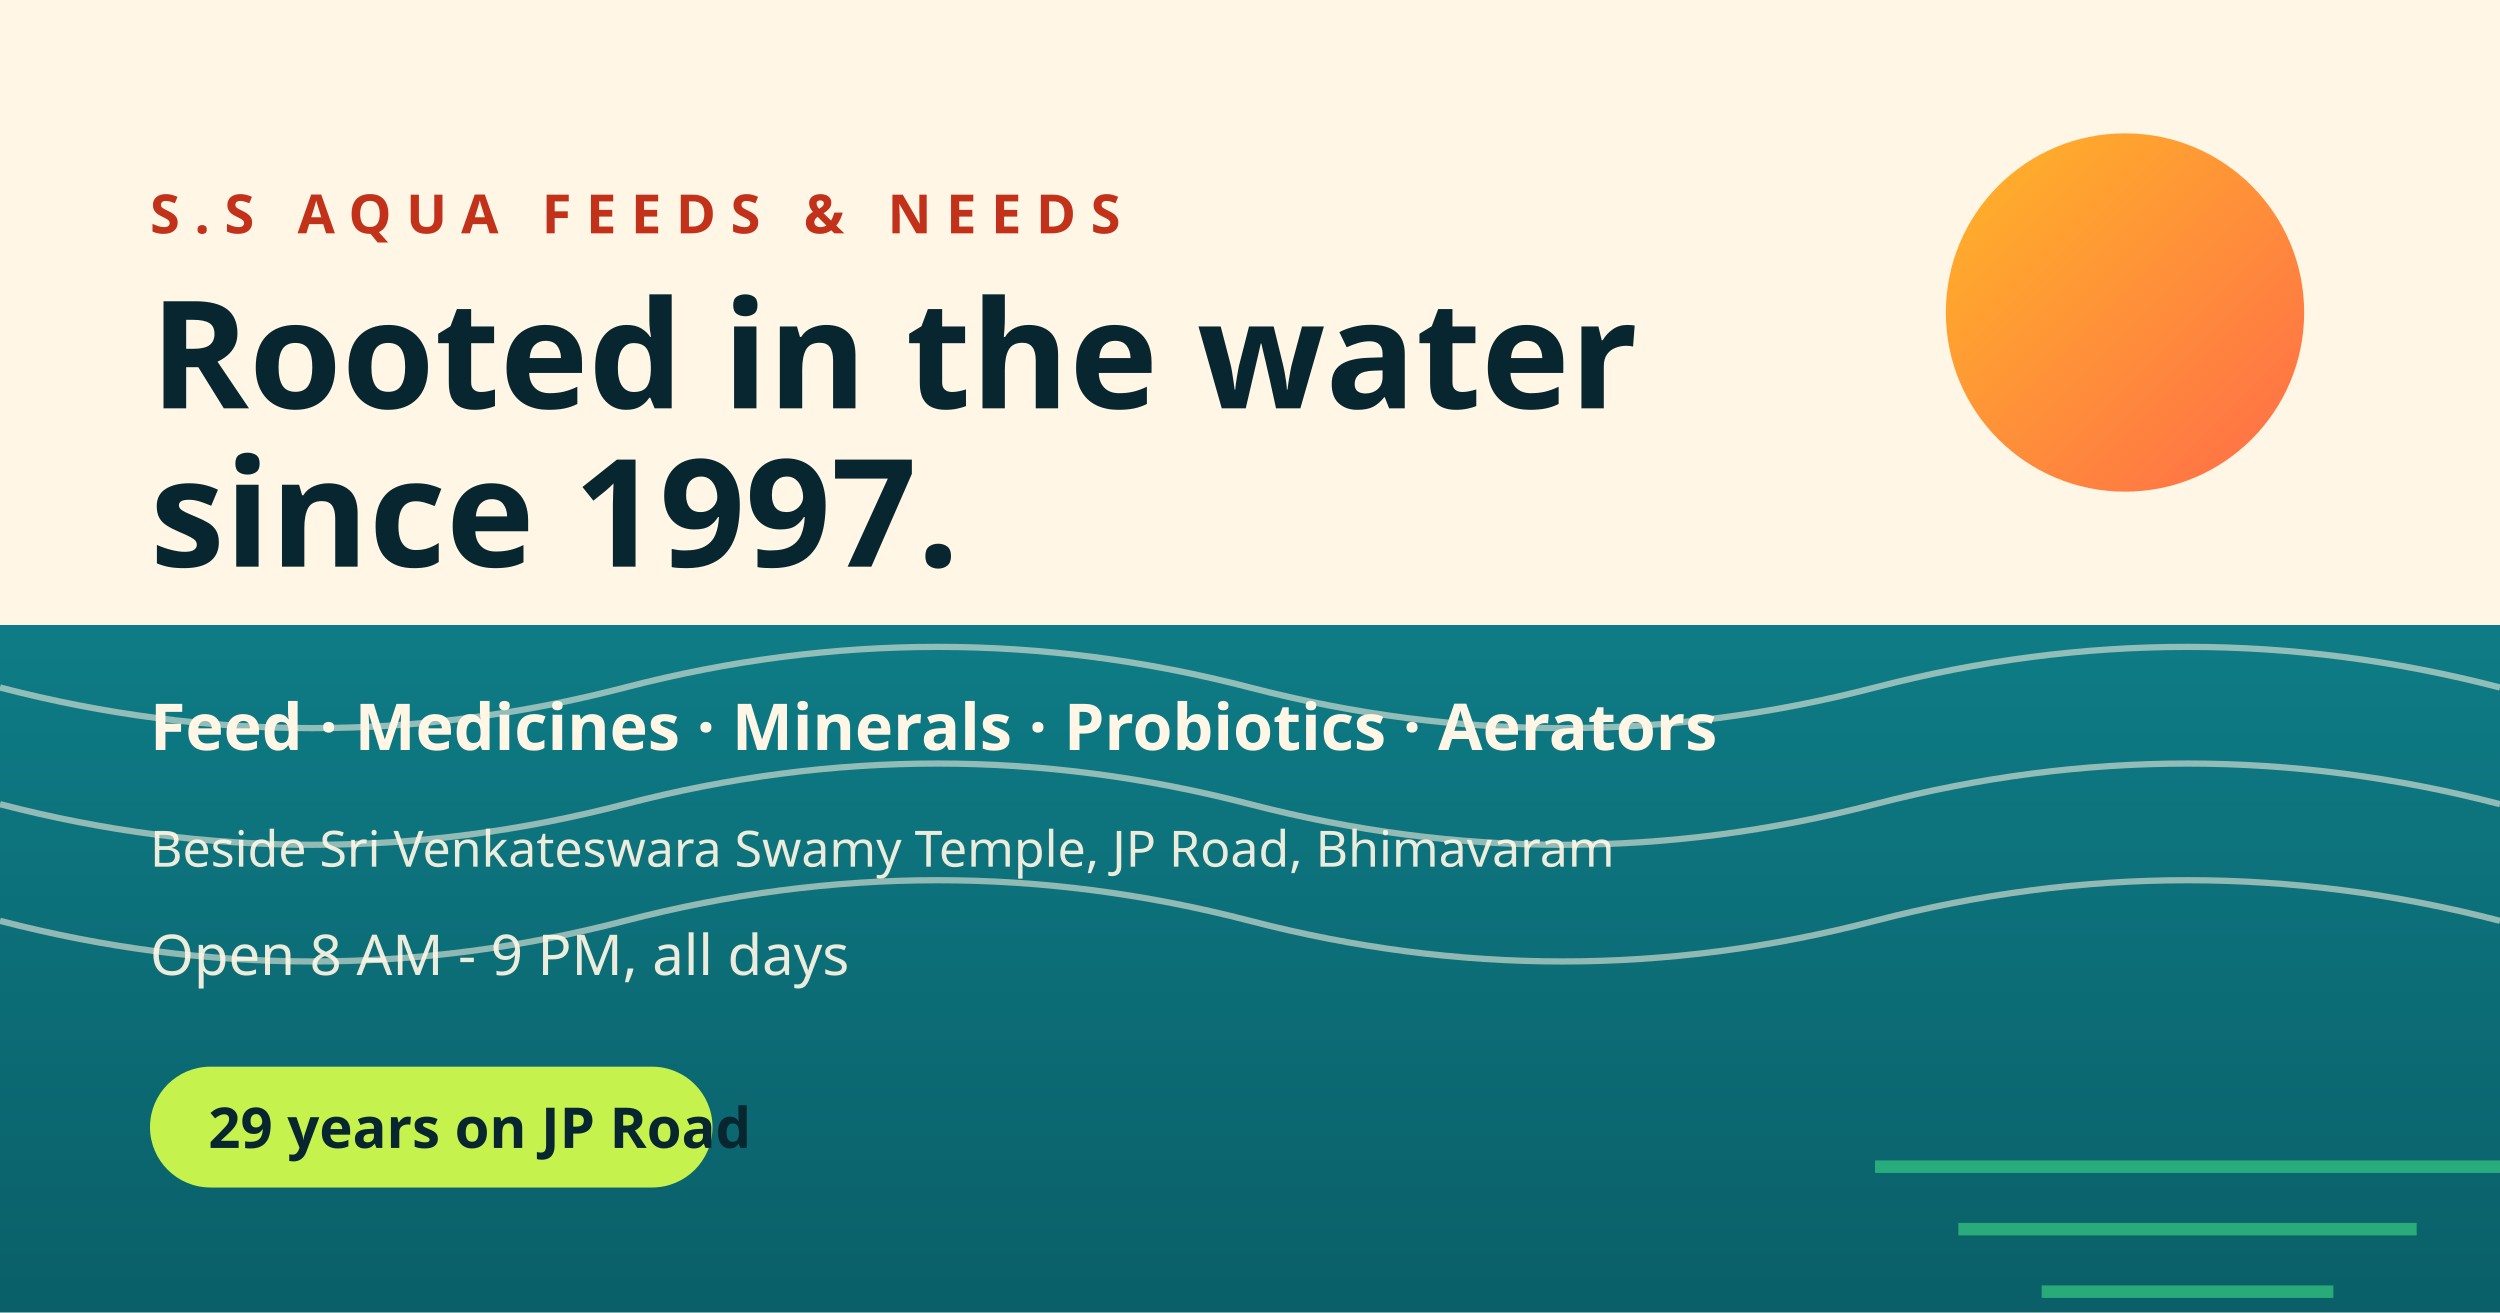
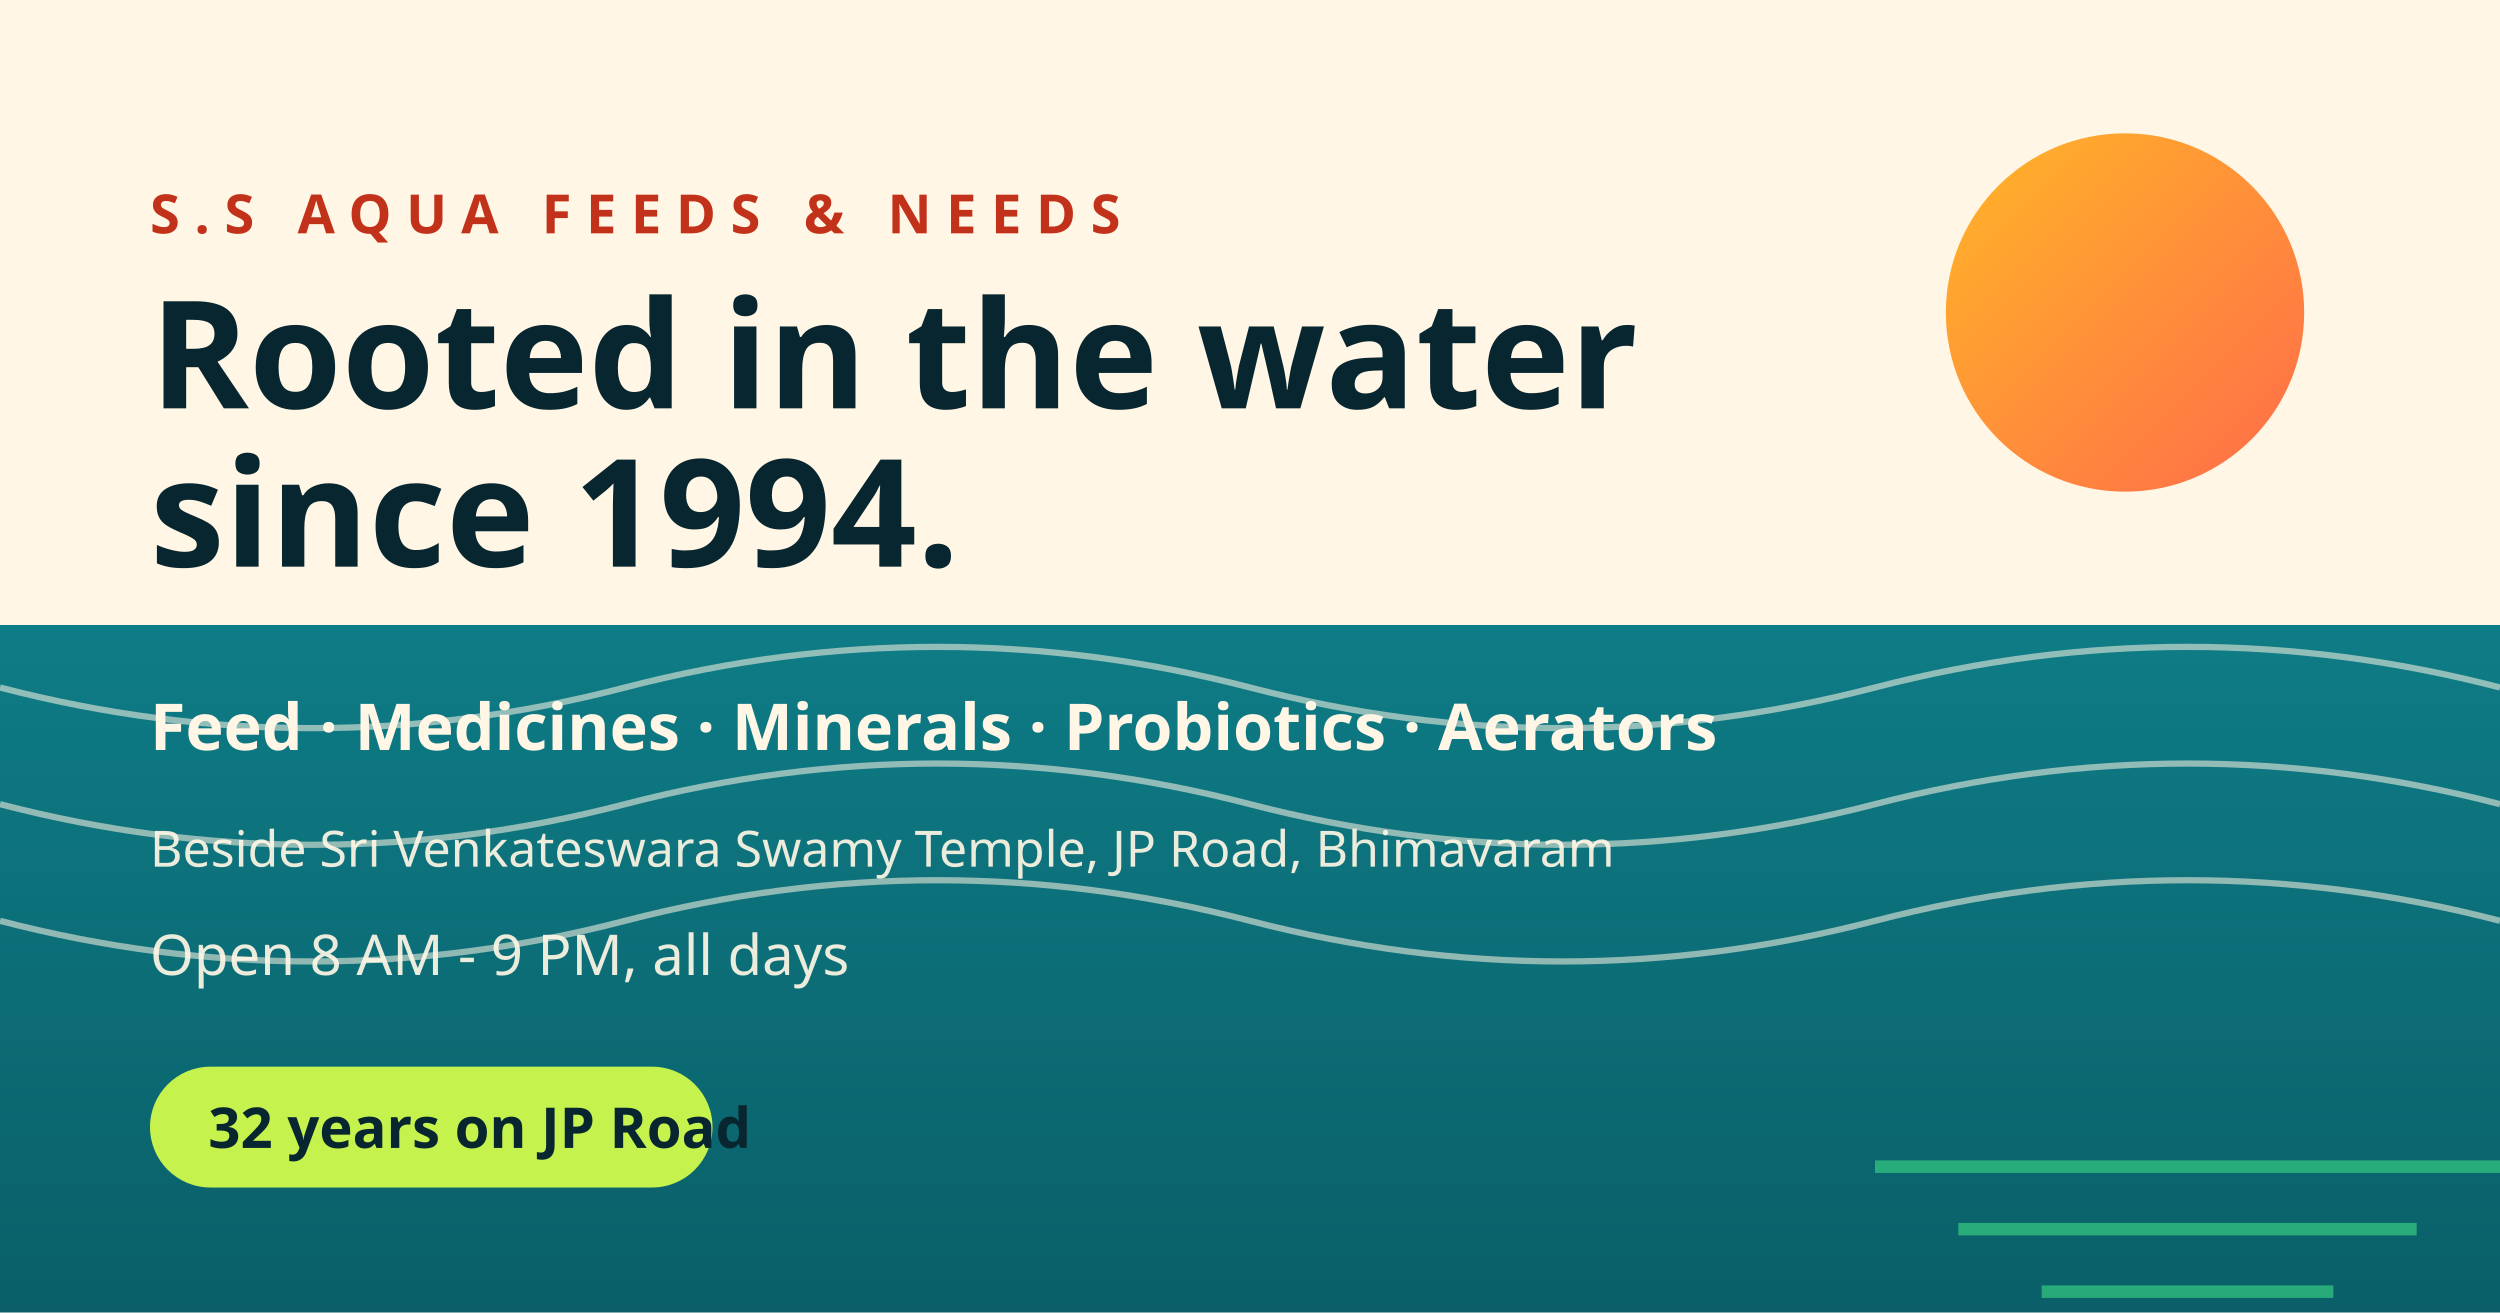
- <svg xmlns="http://www.w3.org/2000/svg" viewBox="0 0 1200 630" width="1200" height="630" role="img" aria-label="S.S Aqua Feeds and Needs, Bhimavaram — feed, medicine and pond supplies since 1997">
+ <svg xmlns="http://www.w3.org/2000/svg" viewBox="0 0 1200 630" width="1200" height="630" role="img" aria-label="S.S Aqua Feeds and Needs, Bhimavaram, feed, medicine and pond supplies since 1994">
  <defs>
    <linearGradient id="water" x1="0" y1="0" x2="0" y2="1">
      <stop offset="0%" stop-color="#0E7C86" />
      <stop offset="100%" stop-color="#0A5F68" />
    </linearGradient>
    <linearGradient id="sun" x1="0" y1="0" x2="1" y2="1">
      <stop offset="0%" stop-color="#FFB627" />
      <stop offset="100%" stop-color="#FF6B4A" />
    </linearGradient>
  </defs>
  <rect width="1200" height="630" fill="#FFF6E5" />
  <rect y="300" width="1200" height="330" fill="url(#water)" />
  <circle cx="1020" cy="150" r="86" fill="url(#sun)" />
  <g stroke="#FFF6E5" stroke-width="3" fill="none" opacity="0.55">
    <path d="M0 330c100 26 200 26 300 0s200-26 300 0 200 26 300 0 200-26 300 0" />
    <path d="M0 386c100 26 200 26 300 0s200-26 300 0 200 26 300 0 200-26 300 0" />
    <path d="M0 442c100 26 200 26 300 0s200-26 300 0 200 26 300 0 200-26 300 0" />
  </g>
  <g stroke="#3DDC84" stroke-width="6" opacity="0.6">
    <path d="M900 560h300M940 590h220M980 620h140" />
  </g>
  <g font-family="Bricolage Grotesque, Segoe UI, sans-serif">
    <text x="72" y="112" fill="#C2321A" font-size="26" font-weight="700" letter-spacing="7">
      S.S AQUA FEEDS &amp; NEEDS
    </text>
    <text x="72" y="196" fill="#08262F" font-size="72" font-weight="800">Rooted in the water</text>
-     <text x="72" y="272" fill="#08262F" font-size="72" font-weight="800">since 1997.</text>
+     <text x="72" y="272" fill="#08262F" font-size="72" font-weight="800">since 1994.</text>
  </g>
  <g font-family="Bricolage Grotesque, Segoe UI, sans-serif" fill="#FFF6E5">
    <text x="72" y="360" font-size="31" font-weight="600">
      Feed · Medicines · Minerals · Probiotics · Aerators
    </text>
    <text x="72" y="416" font-size="24" opacity="0.92">
      Beside Sri Venkateswara Swamy Temple, JP Road, Bhimavaram
    </text>
    <text x="72" y="468" font-size="27" opacity="0.92">
      Open 8 AM - 9 PM, all days
    </text>
  </g>
  <g font-family="Bricolage Grotesque, Segoe UI, sans-serif">
    <rect x="72" y="512" width="270" height="58" rx="29" fill="#C6F24E" />
-     <text x="100" y="551" fill="#08262F" font-size="27" font-weight="700">29 years on JP Road</text>
+     <text x="100" y="551" fill="#08262F" font-size="27" font-weight="700">32 years on JP Road</text>
  </g>
</svg>
